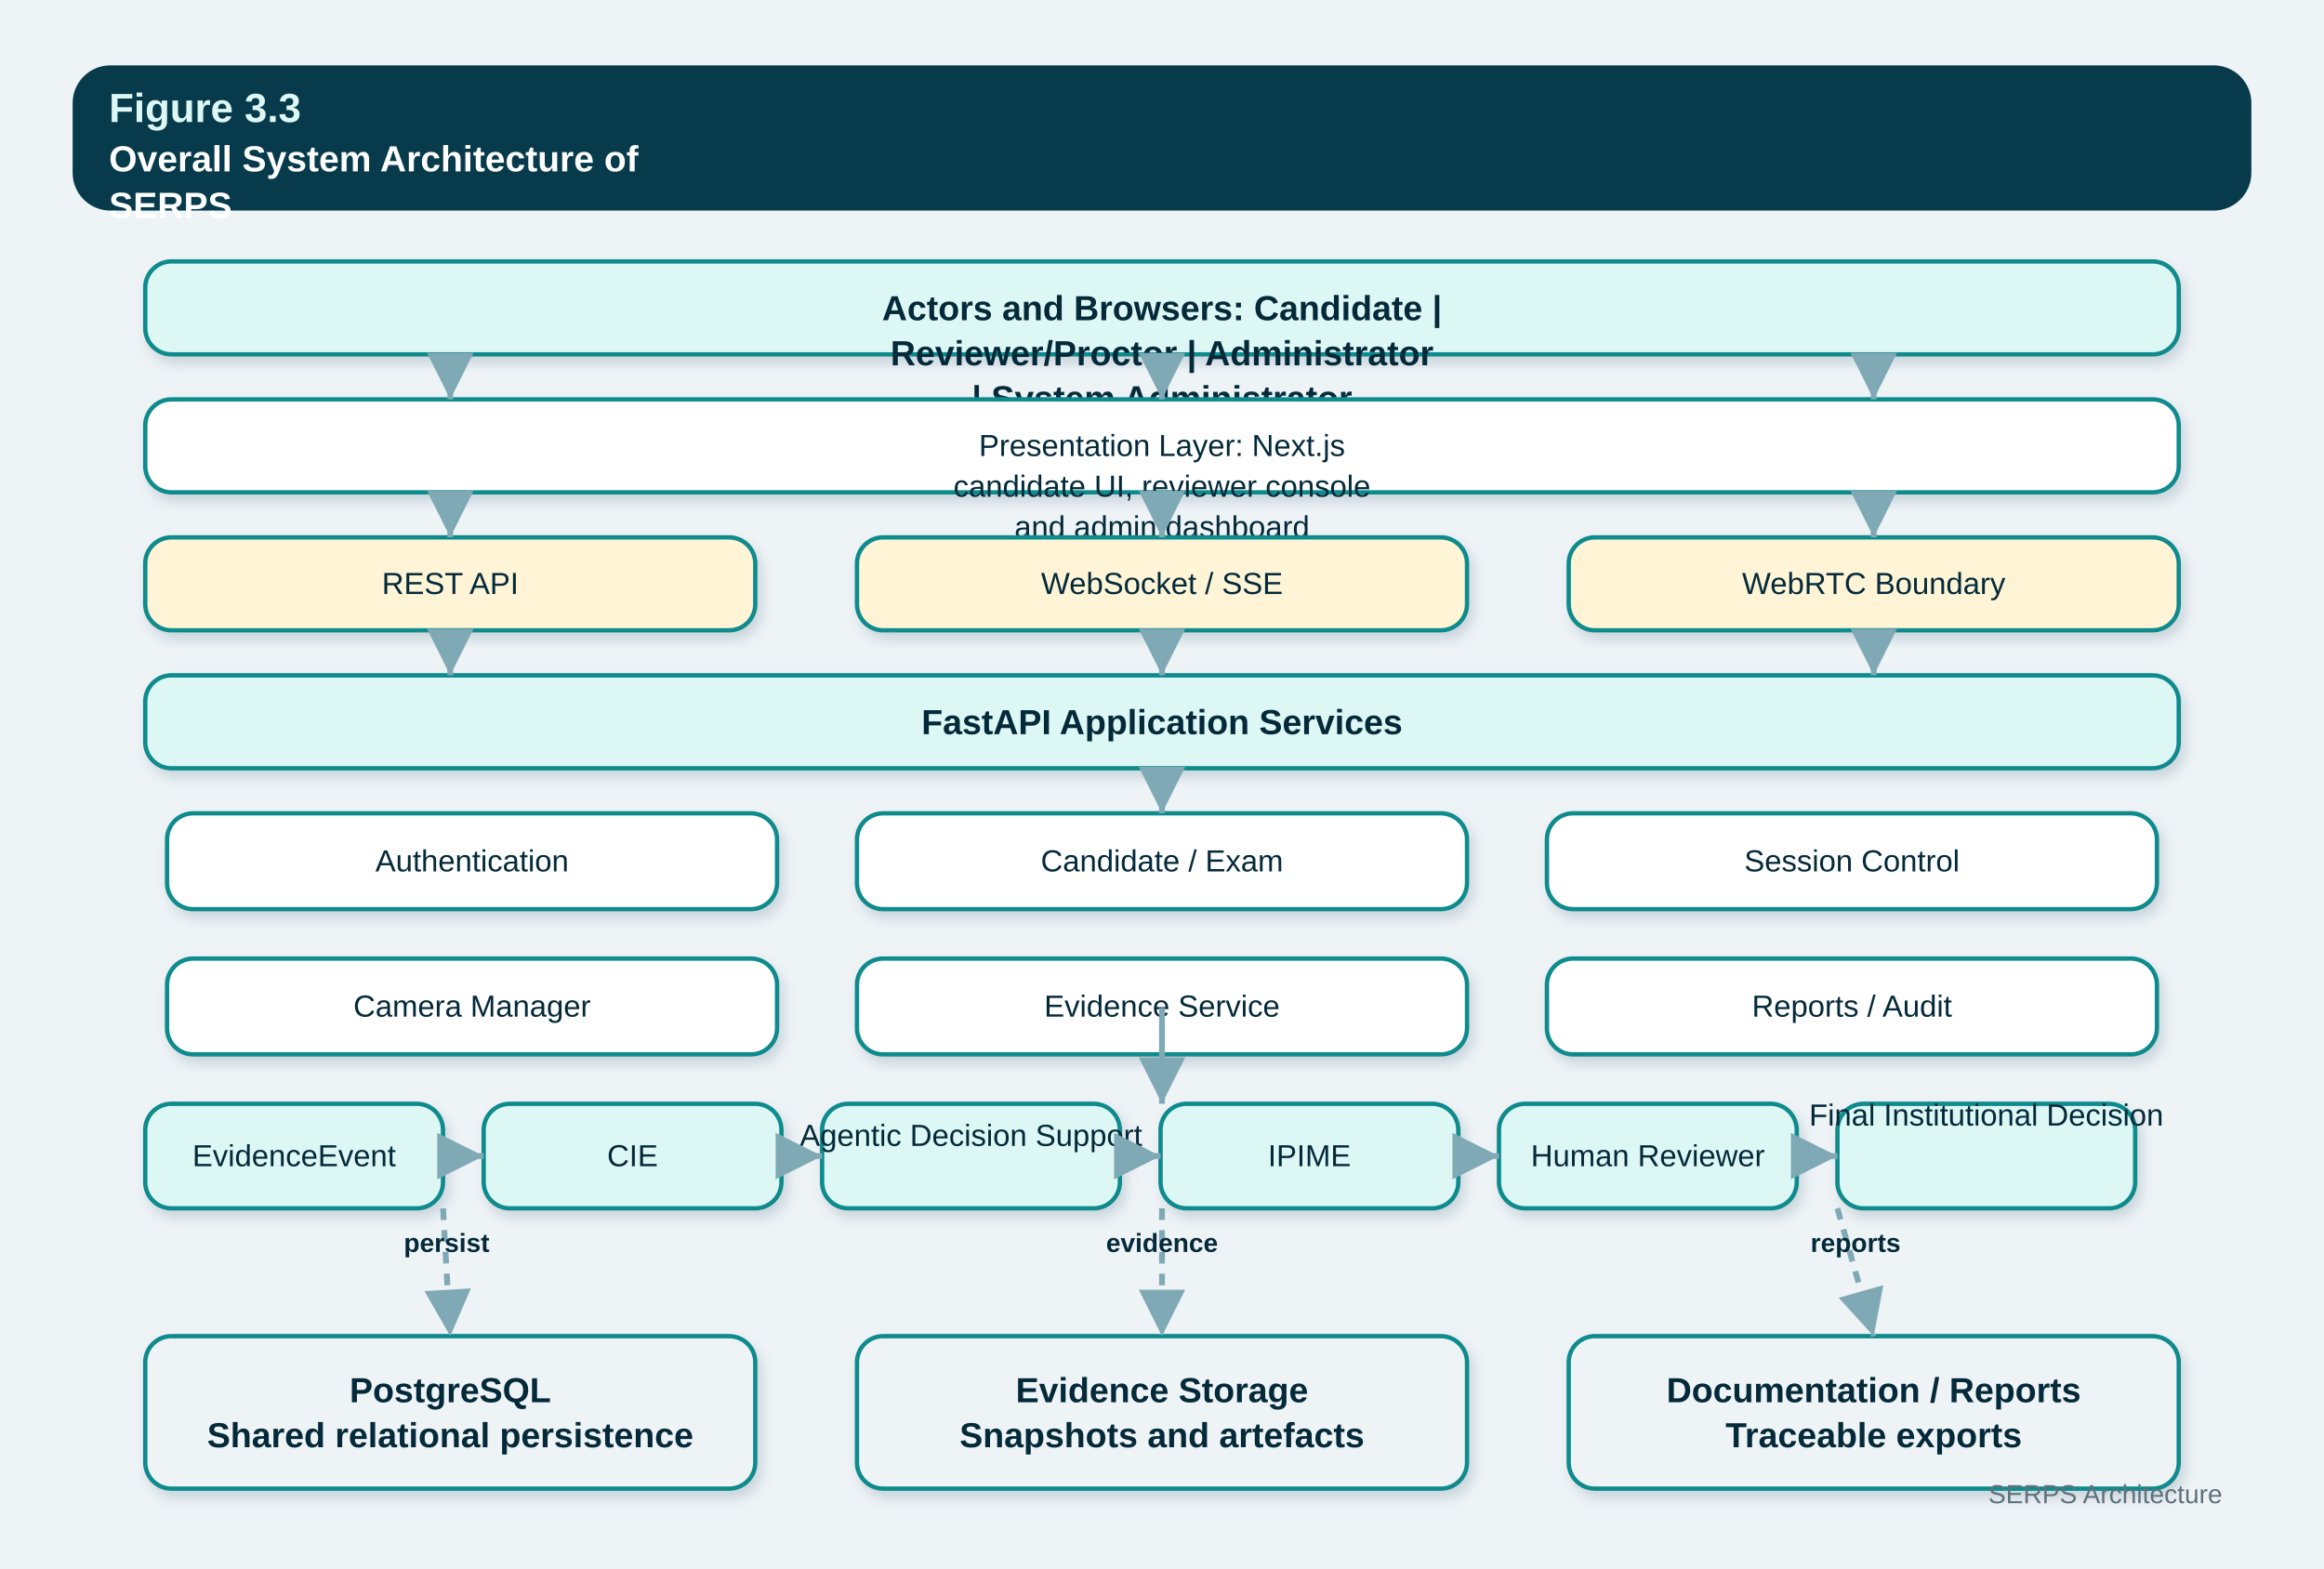
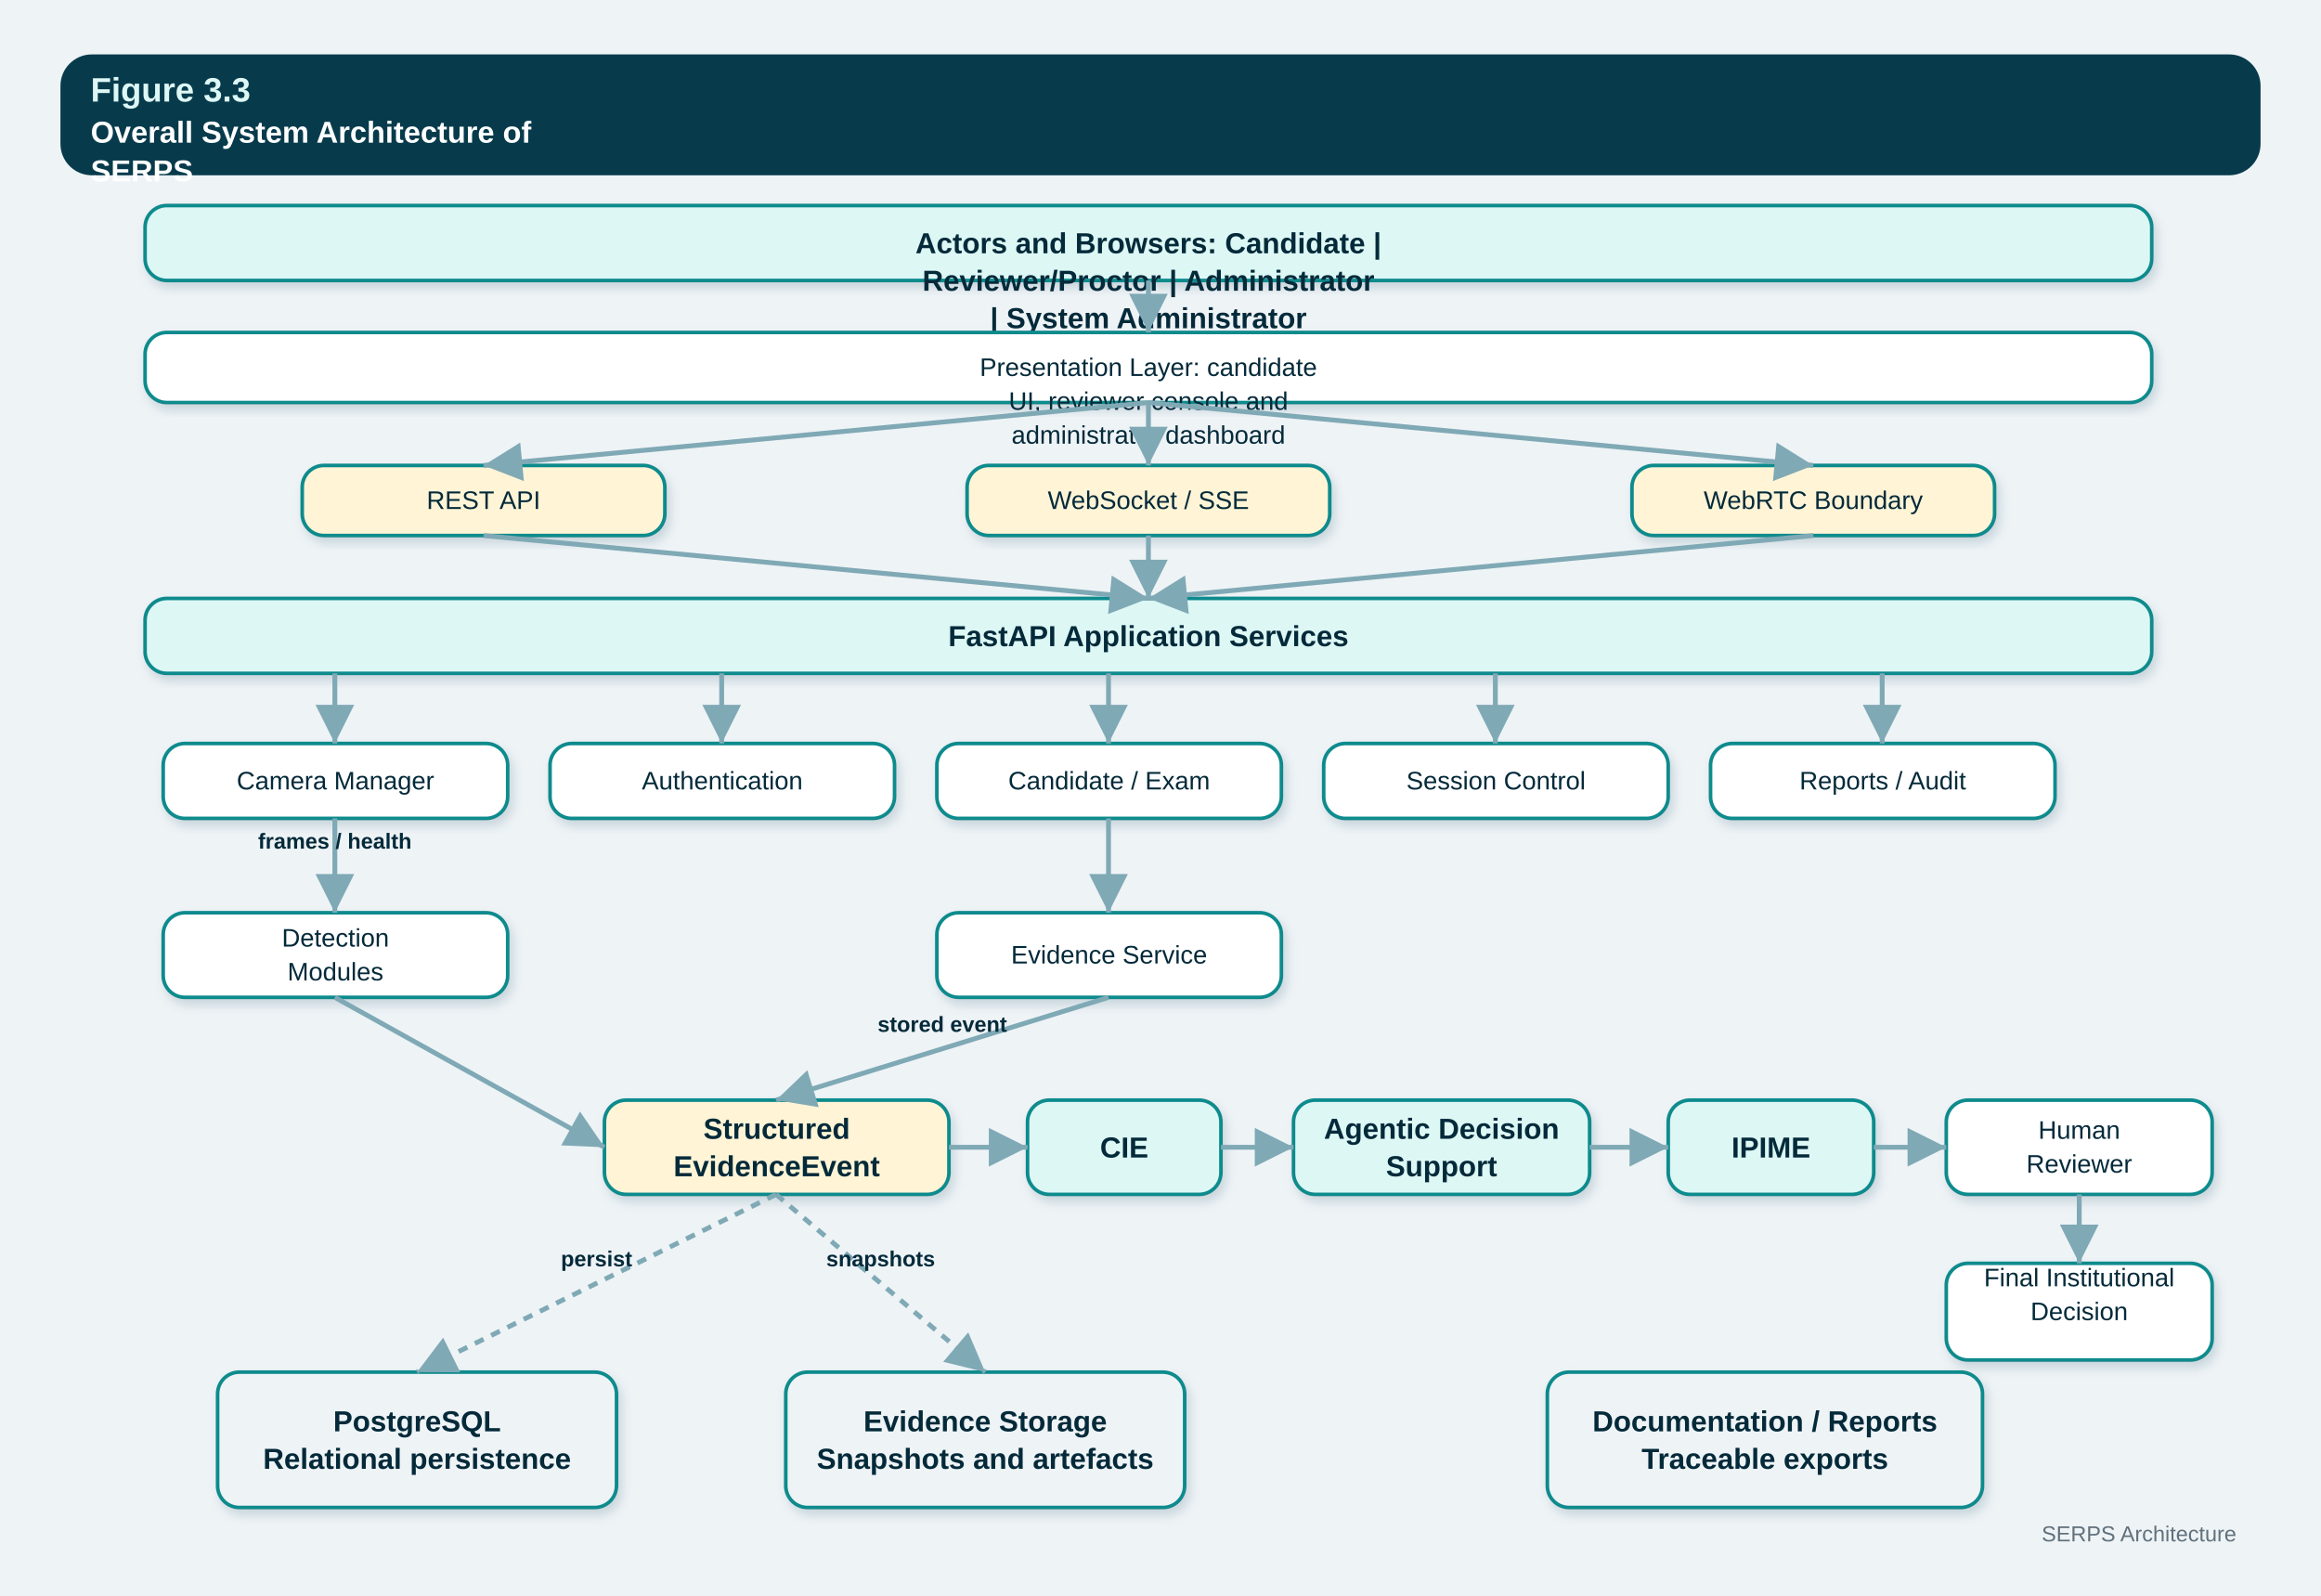
- <svg xmlns="http://www.w3.org/2000/svg" width="1600" height="1080" viewBox="0 0 1600 1080">
+ <svg xmlns="http://www.w3.org/2000/svg" width="1920" height="1320" viewBox="0 0 1920 1320">
  <defs>
    <marker id="arrow" markerWidth="12" markerHeight="12" refX="10" refY="6" orient="auto" markerUnits="strokeWidth">
      <path d="M2,2 L10,6 L2,10 z" fill="#7FA9B5" />
    </marker>
    <filter id="shadow" x="-20%" y="-20%" width="140%" height="140%">
      <feDropShadow dx="3" dy="5" stdDeviation="4" flood-color="#9AB2BD" flood-opacity="0.45" />
    </filter>
  </defs>
-   <rect width="1600" height="1080" fill="#EEF3F6" />
-   <rect x="50" y="45" width="1500" height="100" rx="26" fill="#073B4C" />
+   <rect width="1920" height="1320" fill="#EEF3F6" />
+   <rect x="50" y="45" width="1820" height="100" rx="26" fill="#073B4C" />
  <text x="75.0" y="84.0" text-anchor="start" font-family="Segoe UI, Arial, sans-serif" font-size="28" font-weight="700" fill="#DDF7F5">Figure 3.3</text>
  <text x="75.0" y="118.0" text-anchor="start" font-family="Segoe UI, Arial, sans-serif" font-size="25" font-weight="700" fill="#FFFFFF">Overall System Architecture of</text>
  <text x="75.0" y="150.0" text-anchor="start" font-family="Segoe UI, Arial, sans-serif" font-size="25" font-weight="700" fill="#FFFFFF">SERPS</text>
-   <rect x="100" y="180" width="1400" height="64" rx="18" fill="#DDF7F5" stroke="#0F8B8D" stroke-width="3" filter="url(#shadow)" />
-   <text x="800.0" y="220.5" text-anchor="middle" font-family="Segoe UI, Arial, sans-serif" font-size="24" font-weight="700" fill="#042A3A">Actors and Browsers: Candidate |</text>
-   <text x="800.0" y="251.5" text-anchor="middle" font-family="Segoe UI, Arial, sans-serif" font-size="24" font-weight="700" fill="#042A3A">Reviewer/Proctor | Administrator</text>
-   <text x="800.0" y="282.5" text-anchor="middle" font-family="Segoe UI, Arial, sans-serif" font-size="24" font-weight="700" fill="#042A3A">| System Administrator</text>
-   <rect x="100" y="275" width="1400" height="64" rx="18" fill="#FFFFFF" stroke="#0F8B8D" stroke-width="3" filter="url(#shadow)" />
-   <text x="800.0" y="314.0" text-anchor="middle" font-family="Segoe UI, Arial, sans-serif" font-size="21" font-weight="500" fill="#042A3A">Presentation Layer: Next.js</text>
-   <text x="800.0" y="342.0" text-anchor="middle" font-family="Segoe UI, Arial, sans-serif" font-size="21" font-weight="500" fill="#042A3A">candidate UI, reviewer console</text>
-   <text x="800.0" y="370.0" text-anchor="middle" font-family="Segoe UI, Arial, sans-serif" font-size="21" font-weight="500" fill="#042A3A">and admin dashboard</text>
-   <rect x="100" y="370" width="420" height="64" rx="18" fill="#FFF4D6" stroke="#0F8B8D" stroke-width="3" filter="url(#shadow)" />
-   <text x="310.0" y="409.0" text-anchor="middle" font-family="Segoe UI, Arial, sans-serif" font-size="21" font-weight="500" fill="#042A3A">REST API</text>
-   <rect x="590" y="370" width="420" height="64" rx="18" fill="#FFF4D6" stroke="#0F8B8D" stroke-width="3" filter="url(#shadow)" />
-   <text x="800.0" y="409.0" text-anchor="middle" font-family="Segoe UI, Arial, sans-serif" font-size="21" font-weight="500" fill="#042A3A">WebSocket / SSE</text>
-   <rect x="1080" y="370" width="420" height="64" rx="18" fill="#FFF4D6" stroke="#0F8B8D" stroke-width="3" filter="url(#shadow)" />
-   <text x="1290.0" y="409.0" text-anchor="middle" font-family="Segoe UI, Arial, sans-serif" font-size="21" font-weight="500" fill="#042A3A">WebRTC Boundary</text>
-   <rect x="100" y="465" width="1400" height="64" rx="18" fill="#DDF7F5" stroke="#0F8B8D" stroke-width="3" filter="url(#shadow)" />
-   <text x="800.0" y="505.5" text-anchor="middle" font-family="Segoe UI, Arial, sans-serif" font-size="24" font-weight="700" fill="#042A3A">FastAPI Application Services</text>
-   <rect x="115" y="560" width="420" height="66" rx="18" fill="#FFFFFF" stroke="#0F8B8D" stroke-width="3" filter="url(#shadow)" />
-   <text x="325.0" y="600.0" text-anchor="middle" font-family="Segoe UI, Arial, sans-serif" font-size="21" font-weight="500" fill="#042A3A">Authentication</text>
-   <rect x="590" y="560" width="420" height="66" rx="18" fill="#FFFFFF" stroke="#0F8B8D" stroke-width="3" filter="url(#shadow)" />
-   <text x="800.0" y="600.0" text-anchor="middle" font-family="Segoe UI, Arial, sans-serif" font-size="21" font-weight="500" fill="#042A3A">Candidate / Exam</text>
-   <rect x="1065" y="560" width="420" height="66" rx="18" fill="#FFFFFF" stroke="#0F8B8D" stroke-width="3" filter="url(#shadow)" />
-   <text x="1275.0" y="600.0" text-anchor="middle" font-family="Segoe UI, Arial, sans-serif" font-size="21" font-weight="500" fill="#042A3A">Session Control</text>
-   <rect x="115" y="660" width="420" height="66" rx="18" fill="#FFFFFF" stroke="#0F8B8D" stroke-width="3" filter="url(#shadow)" />
-   <text x="325.0" y="700.0" text-anchor="middle" font-family="Segoe UI, Arial, sans-serif" font-size="21" font-weight="500" fill="#042A3A">Camera Manager</text>
-   <rect x="590" y="660" width="420" height="66" rx="18" fill="#FFFFFF" stroke="#0F8B8D" stroke-width="3" filter="url(#shadow)" />
-   <text x="800.0" y="700.0" text-anchor="middle" font-family="Segoe UI, Arial, sans-serif" font-size="21" font-weight="500" fill="#042A3A">Evidence Service</text>
-   <rect x="1065" y="660" width="420" height="66" rx="18" fill="#FFFFFF" stroke="#0F8B8D" stroke-width="3" filter="url(#shadow)" />
-   <text x="1275.0" y="700.0" text-anchor="middle" font-family="Segoe UI, Arial, sans-serif" font-size="21" font-weight="500" fill="#042A3A">Reports / Audit</text>
-   <rect x="100" y="760" width="205" height="72" rx="18" fill="#DDF7F5" stroke="#0F8B8D" stroke-width="3" filter="url(#shadow)" />
-   <text x="202.5" y="803.0" text-anchor="middle" font-family="Segoe UI, Arial, sans-serif" font-size="21" font-weight="500" fill="#042A3A">EvidenceEvent</text>
-   <rect x="333" y="760" width="205" height="72" rx="18" fill="#DDF7F5" stroke="#0F8B8D" stroke-width="3" filter="url(#shadow)" />
-   <text x="435.5" y="803.0" text-anchor="middle" font-family="Segoe UI, Arial, sans-serif" font-size="21" font-weight="500" fill="#042A3A">CIE</text>
-   <rect x="566" y="760" width="205" height="72" rx="18" fill="#DDF7F5" stroke="#0F8B8D" stroke-width="3" filter="url(#shadow)" />
-   <text x="668.5" y="789.0" text-anchor="middle" font-family="Segoe UI, Arial, sans-serif" font-size="21" font-weight="500" fill="#042A3A">Agentic Decision Support</text>
-   <rect x="799" y="760" width="205" height="72" rx="18" fill="#DDF7F5" stroke="#0F8B8D" stroke-width="3" filter="url(#shadow)" />
-   <text x="901.5" y="803.0" text-anchor="middle" font-family="Segoe UI, Arial, sans-serif" font-size="21" font-weight="500" fill="#042A3A">IPIME</text>
-   <rect x="1032" y="760" width="205" height="72" rx="18" fill="#DDF7F5" stroke="#0F8B8D" stroke-width="3" filter="url(#shadow)" />
-   <text x="1134.5" y="803.0" text-anchor="middle" font-family="Segoe UI, Arial, sans-serif" font-size="21" font-weight="500" fill="#042A3A">Human Reviewer</text>
-   <rect x="1265" y="760" width="205" height="72" rx="18" fill="#DDF7F5" stroke="#0F8B8D" stroke-width="3" filter="url(#shadow)" />
-   <text x="1367.5" y="775.0" text-anchor="middle" font-family="Segoe UI, Arial, sans-serif" font-size="21" font-weight="500" fill="#042A3A">Final Institutional Decision</text>
-   <rect x="100" y="920" width="420" height="105" rx="18" fill="#EEF3F6" stroke="#0F8B8D" stroke-width="3" filter="url(#shadow)" />
-   <text x="310.0" y="965.5" text-anchor="middle" font-family="Segoe UI, Arial, sans-serif" font-size="24" font-weight="700" fill="#042A3A">PostgreSQL</text>
-   <text x="310.0" y="996.5" text-anchor="middle" font-family="Segoe UI, Arial, sans-serif" font-size="24" font-weight="700" fill="#042A3A">Shared relational persistence</text>
-   <rect x="590" y="920" width="420" height="105" rx="18" fill="#EEF3F6" stroke="#0F8B8D" stroke-width="3" filter="url(#shadow)" />
-   <text x="800.0" y="965.5" text-anchor="middle" font-family="Segoe UI, Arial, sans-serif" font-size="24" font-weight="700" fill="#042A3A">Evidence Storage</text>
-   <text x="800.0" y="996.5" text-anchor="middle" font-family="Segoe UI, Arial, sans-serif" font-size="24" font-weight="700" fill="#042A3A">Snapshots and artefacts</text>
-   <rect x="1080" y="920" width="420" height="105" rx="18" fill="#EEF3F6" stroke="#0F8B8D" stroke-width="3" filter="url(#shadow)" />
-   <text x="1290.0" y="965.5" text-anchor="middle" font-family="Segoe UI, Arial, sans-serif" font-size="24" font-weight="700" fill="#042A3A">Documentation / Reports</text>
-   <text x="1290.0" y="996.5" text-anchor="middle" font-family="Segoe UI, Arial, sans-serif" font-size="24" font-weight="700" fill="#042A3A">Traceable exports</text>
-   <line x1="310" y1="244" x2="310" y2="275" stroke="#7FA9B5" stroke-width="4" marker-end="url(#arrow)" />
-   <line x1="310" y1="339" x2="310" y2="370" stroke="#7FA9B5" stroke-width="4" marker-end="url(#arrow)" />
-   <line x1="310" y1="434" x2="310" y2="465" stroke="#7FA9B5" stroke-width="4" marker-end="url(#arrow)" />
-   <line x1="800" y1="244" x2="800" y2="275" stroke="#7FA9B5" stroke-width="4" marker-end="url(#arrow)" />
-   <line x1="800" y1="339" x2="800" y2="370" stroke="#7FA9B5" stroke-width="4" marker-end="url(#arrow)" />
-   <line x1="800" y1="434" x2="800" y2="465" stroke="#7FA9B5" stroke-width="4" marker-end="url(#arrow)" />
-   <line x1="1290" y1="244" x2="1290" y2="275" stroke="#7FA9B5" stroke-width="4" marker-end="url(#arrow)" />
-   <line x1="1290" y1="339" x2="1290" y2="370" stroke="#7FA9B5" stroke-width="4" marker-end="url(#arrow)" />
-   <line x1="1290" y1="434" x2="1290" y2="465" stroke="#7FA9B5" stroke-width="4" marker-end="url(#arrow)" />
-   <line x1="800" y1="529" x2="800" y2="560" stroke="#7FA9B5" stroke-width="4" marker-end="url(#arrow)" />
-   <line x1="800" y1="694" x2="800" y2="760" stroke="#7FA9B5" stroke-width="4" marker-end="url(#arrow)" />
-   <line x1="305" y1="796" x2="333" y2="796" stroke="#7FA9B5" stroke-width="4" marker-end="url(#arrow)" />
-   <line x1="538" y1="796" x2="566" y2="796" stroke="#7FA9B5" stroke-width="4" marker-end="url(#arrow)" />
-   <line x1="771" y1="796" x2="799" y2="796" stroke="#7FA9B5" stroke-width="4" marker-end="url(#arrow)" />
-   <line x1="1004" y1="796" x2="1032" y2="796" stroke="#7FA9B5" stroke-width="4" marker-end="url(#arrow)" />
-   <line x1="1237" y1="796" x2="1265" y2="796" stroke="#7FA9B5" stroke-width="4" marker-end="url(#arrow)" />
-   <line x1="305" y1="832" x2="310" y2="920" stroke="#7FA9B5" stroke-width="4" stroke-dasharray="8 7" marker-end="url(#arrow)" />
-   <text x="307.5" y="862.0" text-anchor="middle" font-family="Segoe UI, Arial, sans-serif" font-size="18" font-weight="600" fill="#042A3A">persist</text>
-   <line x1="800" y1="832" x2="800" y2="920" stroke="#7FA9B5" stroke-width="4" stroke-dasharray="8 7" marker-end="url(#arrow)" />
-   <text x="800.0" y="862.0" text-anchor="middle" font-family="Segoe UI, Arial, sans-serif" font-size="18" font-weight="600" fill="#042A3A">evidence</text>
-   <line x1="1265" y1="832" x2="1290" y2="920" stroke="#7FA9B5" stroke-width="4" stroke-dasharray="8 7" marker-end="url(#arrow)" />
-   <text x="1277.5" y="862.0" text-anchor="middle" font-family="Segoe UI, Arial, sans-serif" font-size="18" font-weight="600" fill="#042A3A">reports</text>
-   <text x="1530.0" y="1035.0" text-anchor="end" font-family="Segoe UI, Arial, sans-serif" font-size="18" font-weight="500" fill="#60717C">SERPS Architecture</text>
+   <rect x="120" y="170" width="1660" height="62" rx="18" fill="#DDF7F5" stroke="#0F8B8D" stroke-width="3" filter="url(#shadow)" />
+   <text x="950.0" y="209.5" text-anchor="middle" font-family="Segoe UI, Arial, sans-serif" font-size="24" font-weight="700" fill="#042A3A">Actors and Browsers: Candidate |</text>
+   <text x="950.0" y="240.5" text-anchor="middle" font-family="Segoe UI, Arial, sans-serif" font-size="24" font-weight="700" fill="#042A3A">Reviewer/Proctor | Administrator</text>
+   <text x="950.0" y="271.5" text-anchor="middle" font-family="Segoe UI, Arial, sans-serif" font-size="24" font-weight="700" fill="#042A3A">| System Administrator</text>
+   <rect x="120" y="275" width="1660" height="58" rx="18" fill="#FFFFFF" stroke="#0F8B8D" stroke-width="3" filter="url(#shadow)" />
+   <text x="950.0" y="311.0" text-anchor="middle" font-family="Segoe UI, Arial, sans-serif" font-size="21" font-weight="500" fill="#042A3A">Presentation Layer: candidate</text>
+   <text x="950.0" y="339.0" text-anchor="middle" font-family="Segoe UI, Arial, sans-serif" font-size="21" font-weight="500" fill="#042A3A">UI, reviewer console and</text>
+   <text x="950.0" y="367.0" text-anchor="middle" font-family="Segoe UI, Arial, sans-serif" font-size="21" font-weight="500" fill="#042A3A">administrator dashboard</text>
+   <rect x="250" y="385" width="300" height="58" rx="18" fill="#FFF4D6" stroke="#0F8B8D" stroke-width="3" filter="url(#shadow)" />
+   <text x="400.0" y="421.0" text-anchor="middle" font-family="Segoe UI, Arial, sans-serif" font-size="21" font-weight="500" fill="#042A3A">REST API</text>
+   <rect x="800" y="385" width="300" height="58" rx="18" fill="#FFF4D6" stroke="#0F8B8D" stroke-width="3" filter="url(#shadow)" />
+   <text x="950.0" y="421.0" text-anchor="middle" font-family="Segoe UI, Arial, sans-serif" font-size="21" font-weight="500" fill="#042A3A">WebSocket / SSE</text>
+   <rect x="1350" y="385" width="300" height="58" rx="18" fill="#FFF4D6" stroke="#0F8B8D" stroke-width="3" filter="url(#shadow)" />
+   <text x="1500.0" y="421.0" text-anchor="middle" font-family="Segoe UI, Arial, sans-serif" font-size="21" font-weight="500" fill="#042A3A">WebRTC Boundary</text>
+   <rect x="120" y="495" width="1660" height="62" rx="18" fill="#DDF7F5" stroke="#0F8B8D" stroke-width="3" filter="url(#shadow)" />
+   <text x="950.0" y="534.5" text-anchor="middle" font-family="Segoe UI, Arial, sans-serif" font-size="24" font-weight="700" fill="#042A3A">FastAPI Application Services</text>
+   <rect x="135" y="615" width="285" height="62" rx="18" fill="#FFFFFF" stroke="#0F8B8D" stroke-width="3" filter="url(#shadow)" />
+   <text x="277.5" y="653.0" text-anchor="middle" font-family="Segoe UI, Arial, sans-serif" font-size="21" font-weight="500" fill="#042A3A">Camera Manager</text>
+   <rect x="455" y="615" width="285" height="62" rx="18" fill="#FFFFFF" stroke="#0F8B8D" stroke-width="3" filter="url(#shadow)" />
+   <text x="597.5" y="653.0" text-anchor="middle" font-family="Segoe UI, Arial, sans-serif" font-size="21" font-weight="500" fill="#042A3A">Authentication</text>
+   <rect x="775" y="615" width="285" height="62" rx="18" fill="#FFFFFF" stroke="#0F8B8D" stroke-width="3" filter="url(#shadow)" />
+   <text x="917.5" y="653.0" text-anchor="middle" font-family="Segoe UI, Arial, sans-serif" font-size="21" font-weight="500" fill="#042A3A">Candidate / Exam</text>
+   <rect x="1095" y="615" width="285" height="62" rx="18" fill="#FFFFFF" stroke="#0F8B8D" stroke-width="3" filter="url(#shadow)" />
+   <text x="1237.5" y="653.0" text-anchor="middle" font-family="Segoe UI, Arial, sans-serif" font-size="21" font-weight="500" fill="#042A3A">Session Control</text>
+   <rect x="1415" y="615" width="285" height="62" rx="18" fill="#FFFFFF" stroke="#0F8B8D" stroke-width="3" filter="url(#shadow)" />
+   <text x="1557.5" y="653.0" text-anchor="middle" font-family="Segoe UI, Arial, sans-serif" font-size="21" font-weight="500" fill="#042A3A">Reports / Audit</text>
+   <rect x="135" y="755" width="285" height="70" rx="18" fill="#FFFFFF" stroke="#0F8B8D" stroke-width="3" filter="url(#shadow)" />
+   <text x="277.5" y="783.0" text-anchor="middle" font-family="Segoe UI, Arial, sans-serif" font-size="21" font-weight="500" fill="#042A3A">Detection</text>
+   <text x="277.5" y="811.0" text-anchor="middle" font-family="Segoe UI, Arial, sans-serif" font-size="21" font-weight="500" fill="#042A3A">Modules</text>
+   <rect x="775" y="755" width="285" height="70" rx="18" fill="#FFFFFF" stroke="#0F8B8D" stroke-width="3" filter="url(#shadow)" />
+   <text x="917.5" y="797.0" text-anchor="middle" font-family="Segoe UI, Arial, sans-serif" font-size="21" font-weight="500" fill="#042A3A">Evidence Service</text>
+   <rect x="500" y="910" width="285" height="78" rx="18" fill="#FFF4D6" stroke="#0F8B8D" stroke-width="3" filter="url(#shadow)" />
+   <text x="642.5" y="942.0" text-anchor="middle" font-family="Segoe UI, Arial, sans-serif" font-size="24" font-weight="700" fill="#042A3A">Structured</text>
+   <text x="642.5" y="973.0" text-anchor="middle" font-family="Segoe UI, Arial, sans-serif" font-size="24" font-weight="700" fill="#042A3A">EvidenceEvent</text>
+   <rect x="850" y="910" width="160" height="78" rx="18" fill="#DDF7F5" stroke="#0F8B8D" stroke-width="3" filter="url(#shadow)" />
+   <text x="930.0" y="957.5" text-anchor="middle" font-family="Segoe UI, Arial, sans-serif" font-size="24" font-weight="700" fill="#042A3A">CIE</text>
+   <rect x="1070" y="910" width="245" height="78" rx="18" fill="#DDF7F5" stroke="#0F8B8D" stroke-width="3" filter="url(#shadow)" />
+   <text x="1192.5" y="942.0" text-anchor="middle" font-family="Segoe UI, Arial, sans-serif" font-size="24" font-weight="700" fill="#042A3A">Agentic Decision</text>
+   <text x="1192.5" y="973.0" text-anchor="middle" font-family="Segoe UI, Arial, sans-serif" font-size="24" font-weight="700" fill="#042A3A">Support</text>
+   <rect x="1380" y="910" width="170" height="78" rx="18" fill="#DDF7F5" stroke="#0F8B8D" stroke-width="3" filter="url(#shadow)" />
+   <text x="1465.0" y="957.5" text-anchor="middle" font-family="Segoe UI, Arial, sans-serif" font-size="24" font-weight="700" fill="#042A3A">IPIME</text>
+   <rect x="1610" y="910" width="220" height="78" rx="18" fill="#FFFFFF" stroke="#0F8B8D" stroke-width="3" filter="url(#shadow)" />
+   <text x="1720.0" y="942.0" text-anchor="middle" font-family="Segoe UI, Arial, sans-serif" font-size="21" font-weight="500" fill="#042A3A">Human</text>
+   <text x="1720.0" y="970.0" text-anchor="middle" font-family="Segoe UI, Arial, sans-serif" font-size="21" font-weight="500" fill="#042A3A">Reviewer</text>
+   <rect x="1610" y="1045" width="220" height="80" rx="18" fill="#FFFFFF" stroke="#0F8B8D" stroke-width="3" filter="url(#shadow)" />
+   <text x="1720.0" y="1064.0" text-anchor="middle" font-family="Segoe UI, Arial, sans-serif" font-size="21" font-weight="500" fill="#042A3A">Final Institutional</text>
+   <text x="1720.0" y="1092.0" text-anchor="middle" font-family="Segoe UI, Arial, sans-serif" font-size="21" font-weight="500" fill="#042A3A">Decision</text>
+   <rect x="180" y="1135" width="330" height="112" rx="18" fill="#EEF3F6" stroke="#0F8B8D" stroke-width="3" filter="url(#shadow)" />
+   <text x="345.0" y="1184.0" text-anchor="middle" font-family="Segoe UI, Arial, sans-serif" font-size="24" font-weight="700" fill="#042A3A">PostgreSQL</text>
+   <text x="345.0" y="1215.0" text-anchor="middle" font-family="Segoe UI, Arial, sans-serif" font-size="24" font-weight="700" fill="#042A3A">Relational persistence</text>
+   <rect x="650" y="1135" width="330" height="112" rx="18" fill="#EEF3F6" stroke="#0F8B8D" stroke-width="3" filter="url(#shadow)" />
+   <text x="815.0" y="1184.0" text-anchor="middle" font-family="Segoe UI, Arial, sans-serif" font-size="24" font-weight="700" fill="#042A3A">Evidence Storage</text>
+   <text x="815.0" y="1215.0" text-anchor="middle" font-family="Segoe UI, Arial, sans-serif" font-size="24" font-weight="700" fill="#042A3A">Snapshots and artefacts</text>
+   <rect x="1280" y="1135" width="360" height="112" rx="18" fill="#EEF3F6" stroke="#0F8B8D" stroke-width="3" filter="url(#shadow)" />
+   <text x="1460.0" y="1184.0" text-anchor="middle" font-family="Segoe UI, Arial, sans-serif" font-size="24" font-weight="700" fill="#042A3A">Documentation / Reports</text>
+   <text x="1460.0" y="1215.0" text-anchor="middle" font-family="Segoe UI, Arial, sans-serif" font-size="24" font-weight="700" fill="#042A3A">Traceable exports</text>
+   <line x1="950" y1="232" x2="950" y2="275" stroke="#7FA9B5" stroke-width="4" marker-end="url(#arrow)" />
+   <line x1="950" y1="333" x2="400" y2="385" stroke="#7FA9B5" stroke-width="4" marker-end="url(#arrow)" />
+   <line x1="950" y1="333" x2="950" y2="385" stroke="#7FA9B5" stroke-width="4" marker-end="url(#arrow)" />
+   <line x1="950" y1="333" x2="1500" y2="385" stroke="#7FA9B5" stroke-width="4" marker-end="url(#arrow)" />
+   <line x1="400" y1="443" x2="950" y2="495" stroke="#7FA9B5" stroke-width="4" marker-end="url(#arrow)" />
+   <line x1="950" y1="443" x2="950" y2="495" stroke="#7FA9B5" stroke-width="4" marker-end="url(#arrow)" />
+   <line x1="1500" y1="443" x2="950" y2="495" stroke="#7FA9B5" stroke-width="4" marker-end="url(#arrow)" />
+   <line x1="277" y1="557" x2="277" y2="615" stroke="#7FA9B5" stroke-width="4" marker-end="url(#arrow)" />
+   <line x1="597" y1="557" x2="597" y2="615" stroke="#7FA9B5" stroke-width="4" marker-end="url(#arrow)" />
+   <line x1="917" y1="557" x2="917" y2="615" stroke="#7FA9B5" stroke-width="4" marker-end="url(#arrow)" />
+   <line x1="1237" y1="557" x2="1237" y2="615" stroke="#7FA9B5" stroke-width="4" marker-end="url(#arrow)" />
+   <line x1="1557" y1="557" x2="1557" y2="615" stroke="#7FA9B5" stroke-width="4" marker-end="url(#arrow)" />
+   <line x1="277" y1="677" x2="277" y2="755" stroke="#7FA9B5" stroke-width="4" marker-end="url(#arrow)" />
+   <text x="277.0" y="702.0" text-anchor="middle" font-family="Segoe UI, Arial, sans-serif" font-size="18" font-weight="600" fill="#042A3A">frames / health</text>
+   <line x1="917" y1="677" x2="917" y2="755" stroke="#7FA9B5" stroke-width="4" marker-end="url(#arrow)" />
+   <line x1="277" y1="825" x2="500" y2="949" stroke="#7FA9B5" stroke-width="4" marker-end="url(#arrow)" />
+   <line x1="917" y1="825" x2="642" y2="910" stroke="#7FA9B5" stroke-width="4" marker-end="url(#arrow)" />
+   <text x="779.5" y="853.5" text-anchor="middle" font-family="Segoe UI, Arial, sans-serif" font-size="18" font-weight="600" fill="#042A3A">stored event</text>
+   <line x1="785" y1="949" x2="850" y2="949" stroke="#7FA9B5" stroke-width="4" marker-end="url(#arrow)" />
+   <line x1="1010" y1="949" x2="1070" y2="949" stroke="#7FA9B5" stroke-width="4" marker-end="url(#arrow)" />
+   <line x1="1315" y1="949" x2="1380" y2="949" stroke="#7FA9B5" stroke-width="4" marker-end="url(#arrow)" />
+   <line x1="1550" y1="949" x2="1610" y2="949" stroke="#7FA9B5" stroke-width="4" marker-end="url(#arrow)" />
+   <line x1="1720" y1="988" x2="1720" y2="1045" stroke="#7FA9B5" stroke-width="4" marker-end="url(#arrow)" />
+   <line x1="642" y1="988" x2="345" y2="1135" stroke="#7FA9B5" stroke-width="4" stroke-dasharray="8 7" marker-end="url(#arrow)" />
+   <text x="493.5" y="1047.5" text-anchor="middle" font-family="Segoe UI, Arial, sans-serif" font-size="18" font-weight="600" fill="#042A3A">persist</text>
+   <line x1="642" y1="988" x2="815" y2="1135" stroke="#7FA9B5" stroke-width="4" stroke-dasharray="8 7" marker-end="url(#arrow)" />
+   <text x="728.5" y="1047.5" text-anchor="middle" font-family="Segoe UI, Arial, sans-serif" font-size="18" font-weight="600" fill="#042A3A">snapshots</text>
+   <text x="1850.0" y="1275.0" text-anchor="end" font-family="Segoe UI, Arial, sans-serif" font-size="18" font-weight="500" fill="#60717C">SERPS Architecture</text>
</svg>
